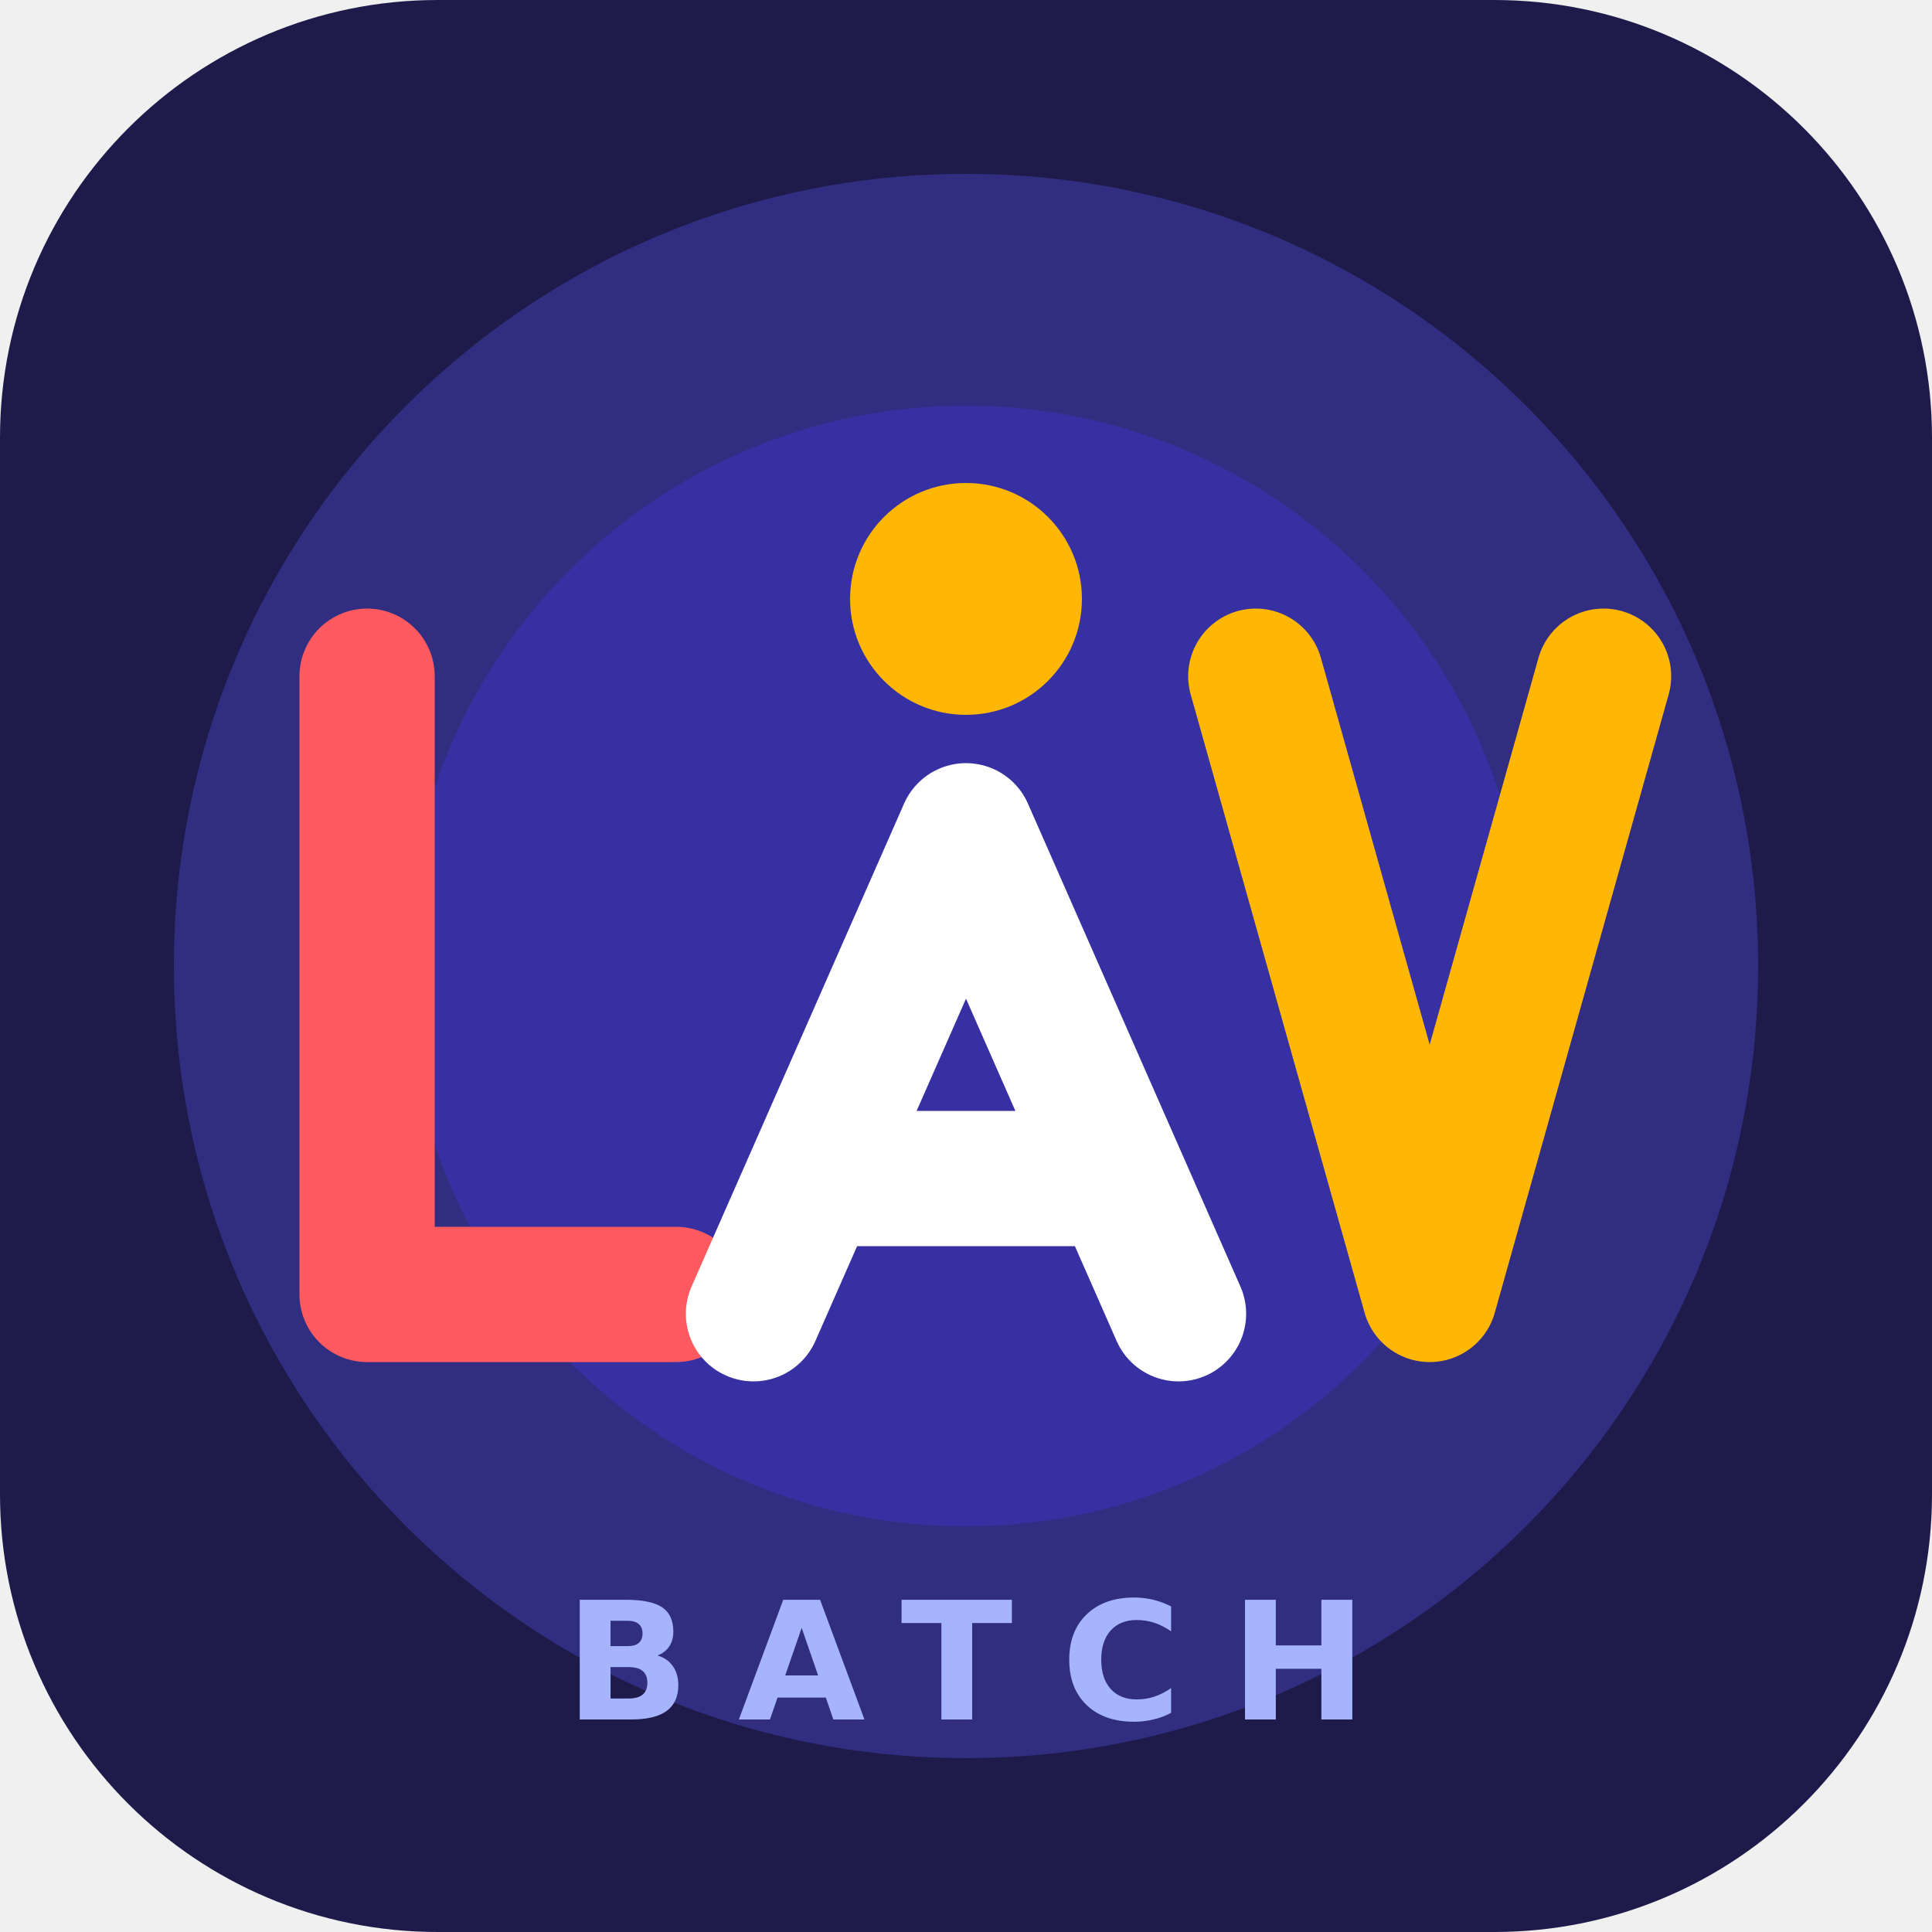
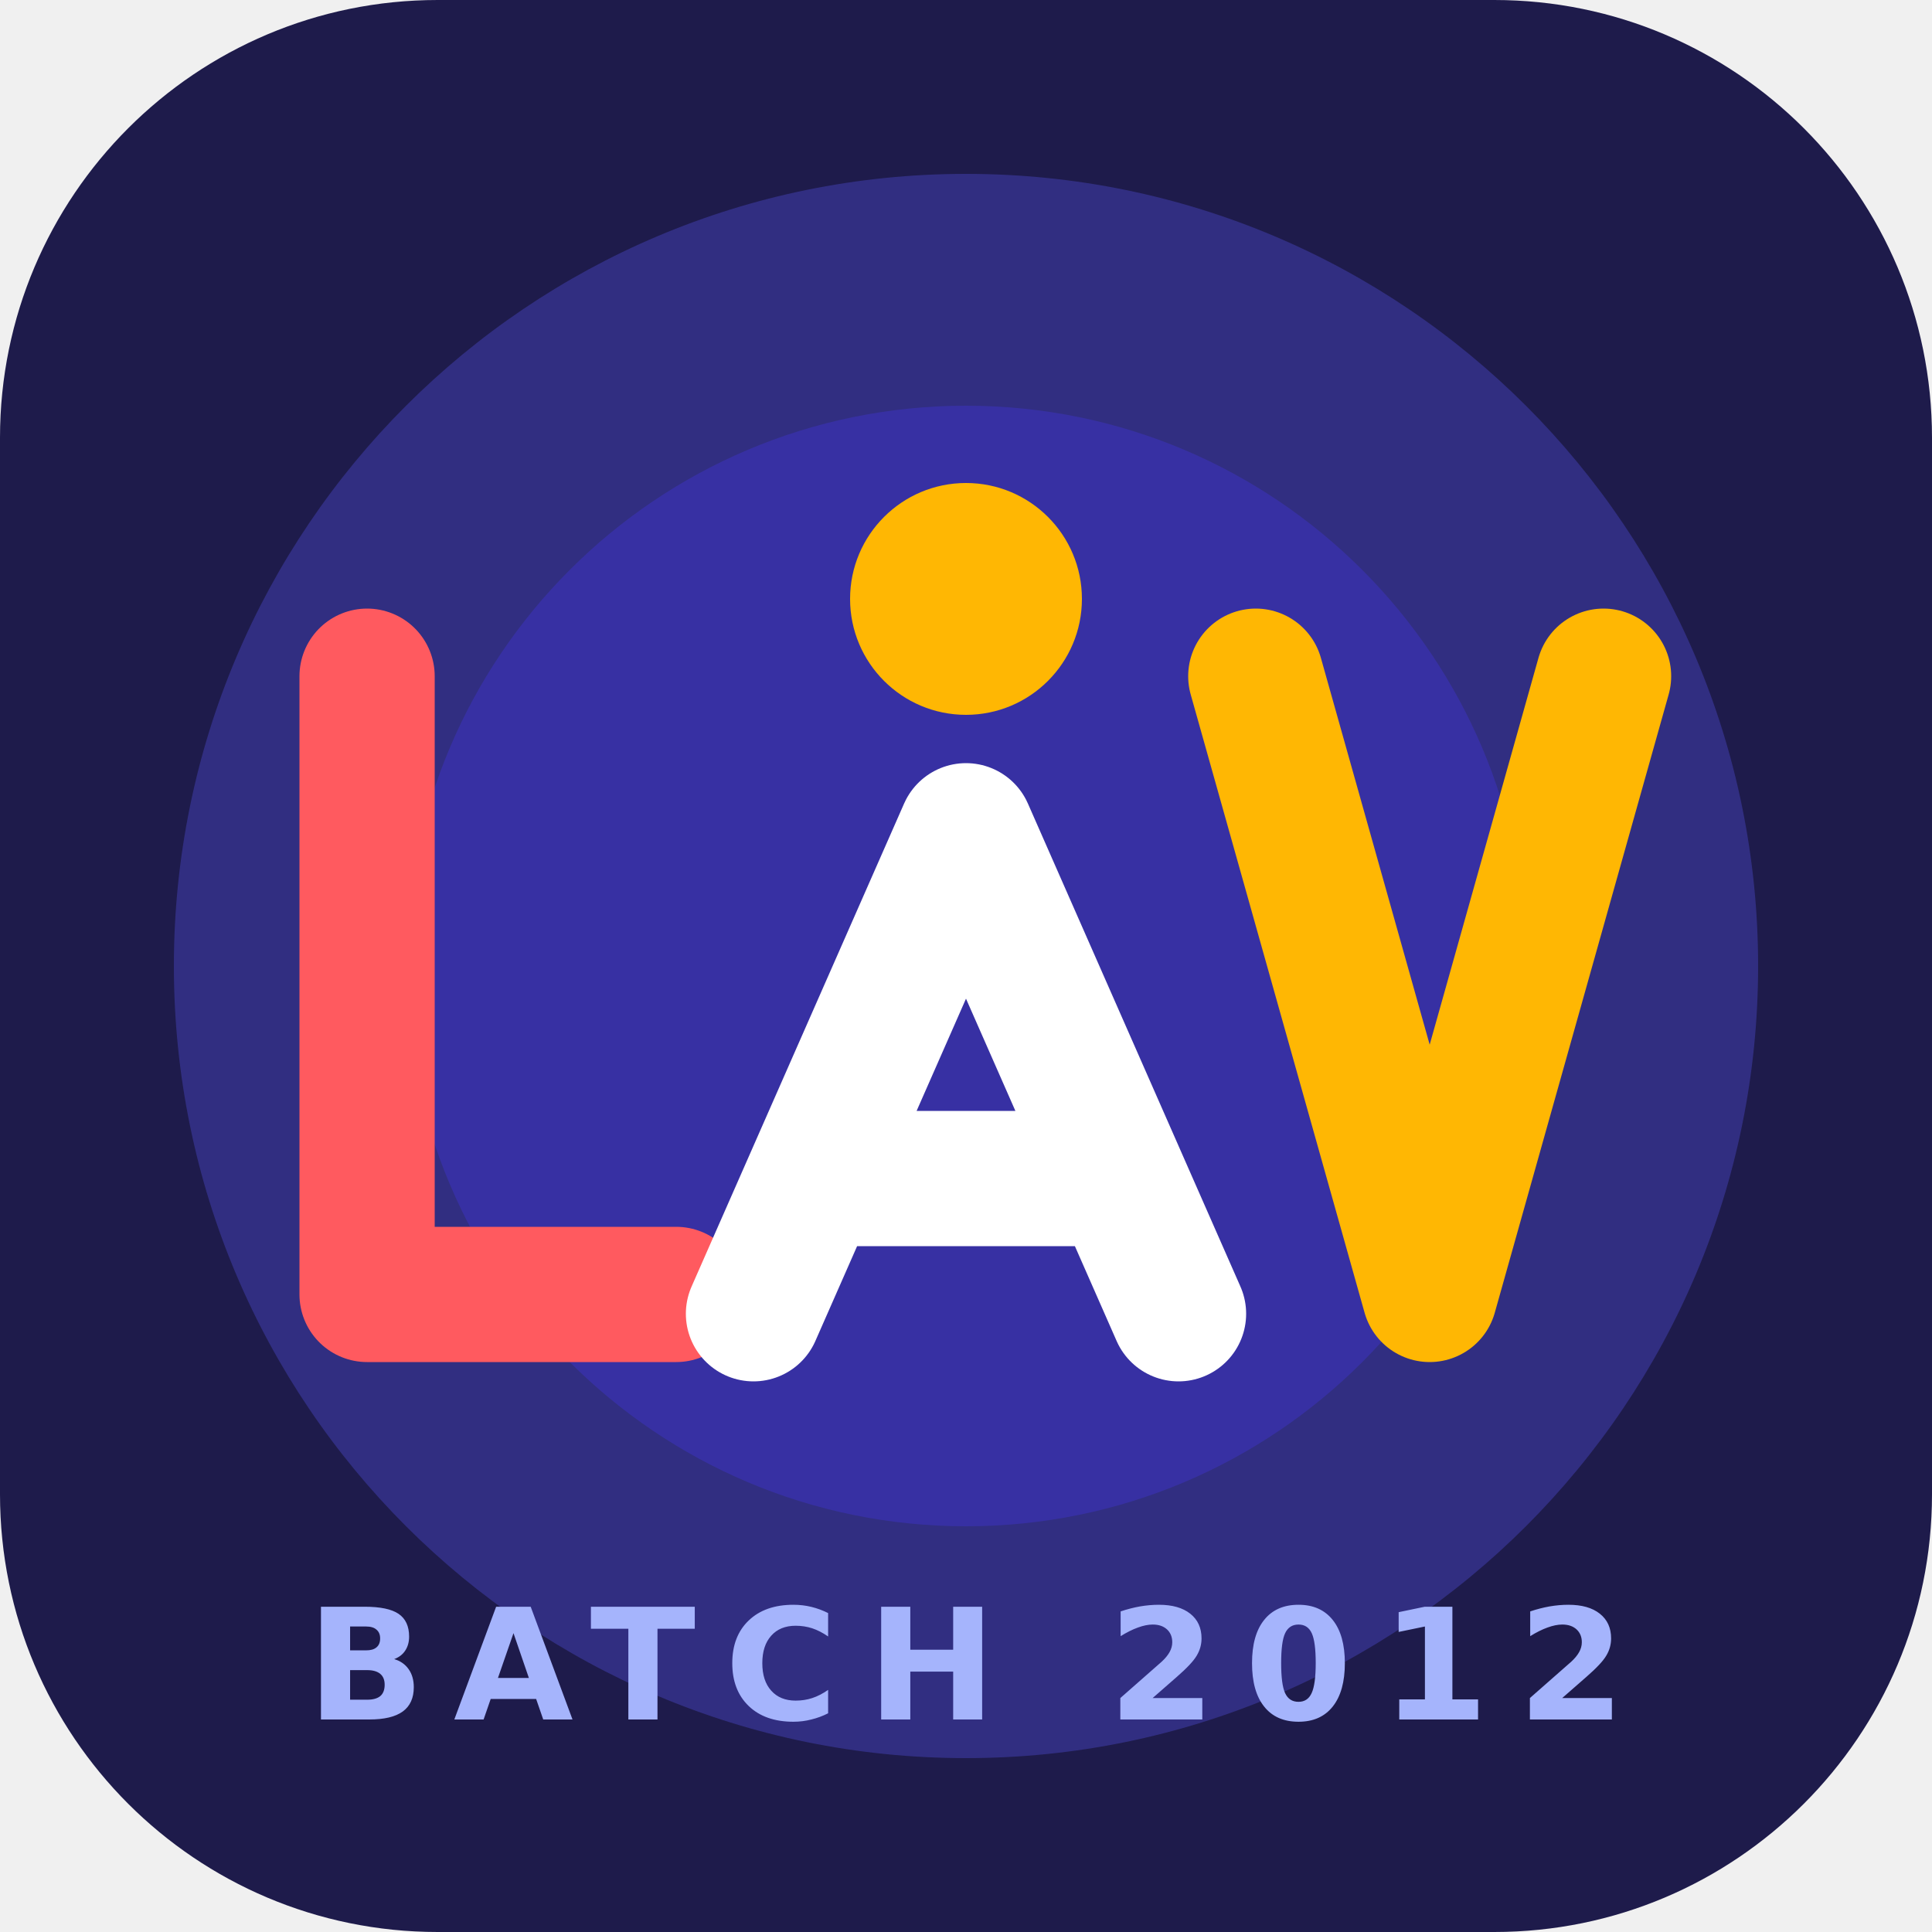
<svg xmlns="http://www.w3.org/2000/svg" viewBox="0 0 512 512" width="512" height="512" role="img" aria-label="LAV Batch 2012 logo">
  <rect width="512" height="512" rx="116" fill="#1e1b4b" />
-   <g transform="scale(2.56)">
+   <g transform="translate(0 0) scale(2.56)">
    <circle cx="100" cy="100" r="82" fill="#312e81" />
    <circle cx="100" cy="100" r="58" fill="#3730a3" />
    <g fill="none" stroke-width="14" stroke-linecap="round" stroke-linejoin="round">
      <path d="M38 70 V134 H70" stroke="#ff5a5f" />
      <path d="M78 136 L100 86 L122 136 M88 122 H112" stroke="#ffffff" />
      <path d="M130 70 L148 134 L166 70" stroke="#ffb703" />
    </g>
    <circle cx="100" cy="62" r="12" fill="#ffb703" />
-     <text x="100" y="178" text-anchor="middle" font-family="DejaVu Sans,Arial,sans-serif" font-size="17" font-weight="700" fill="#a5b4fc" letter-spacing="5">BATCH</text>
+     <text x="100" y="178" text-anchor="middle" font-family="DejaVu Sans,Arial,sans-serif" font-size="16" font-weight="700" fill="#a5b4fc" letter-spacing="3">BATCH 2012</text>
  </g>
</svg>
